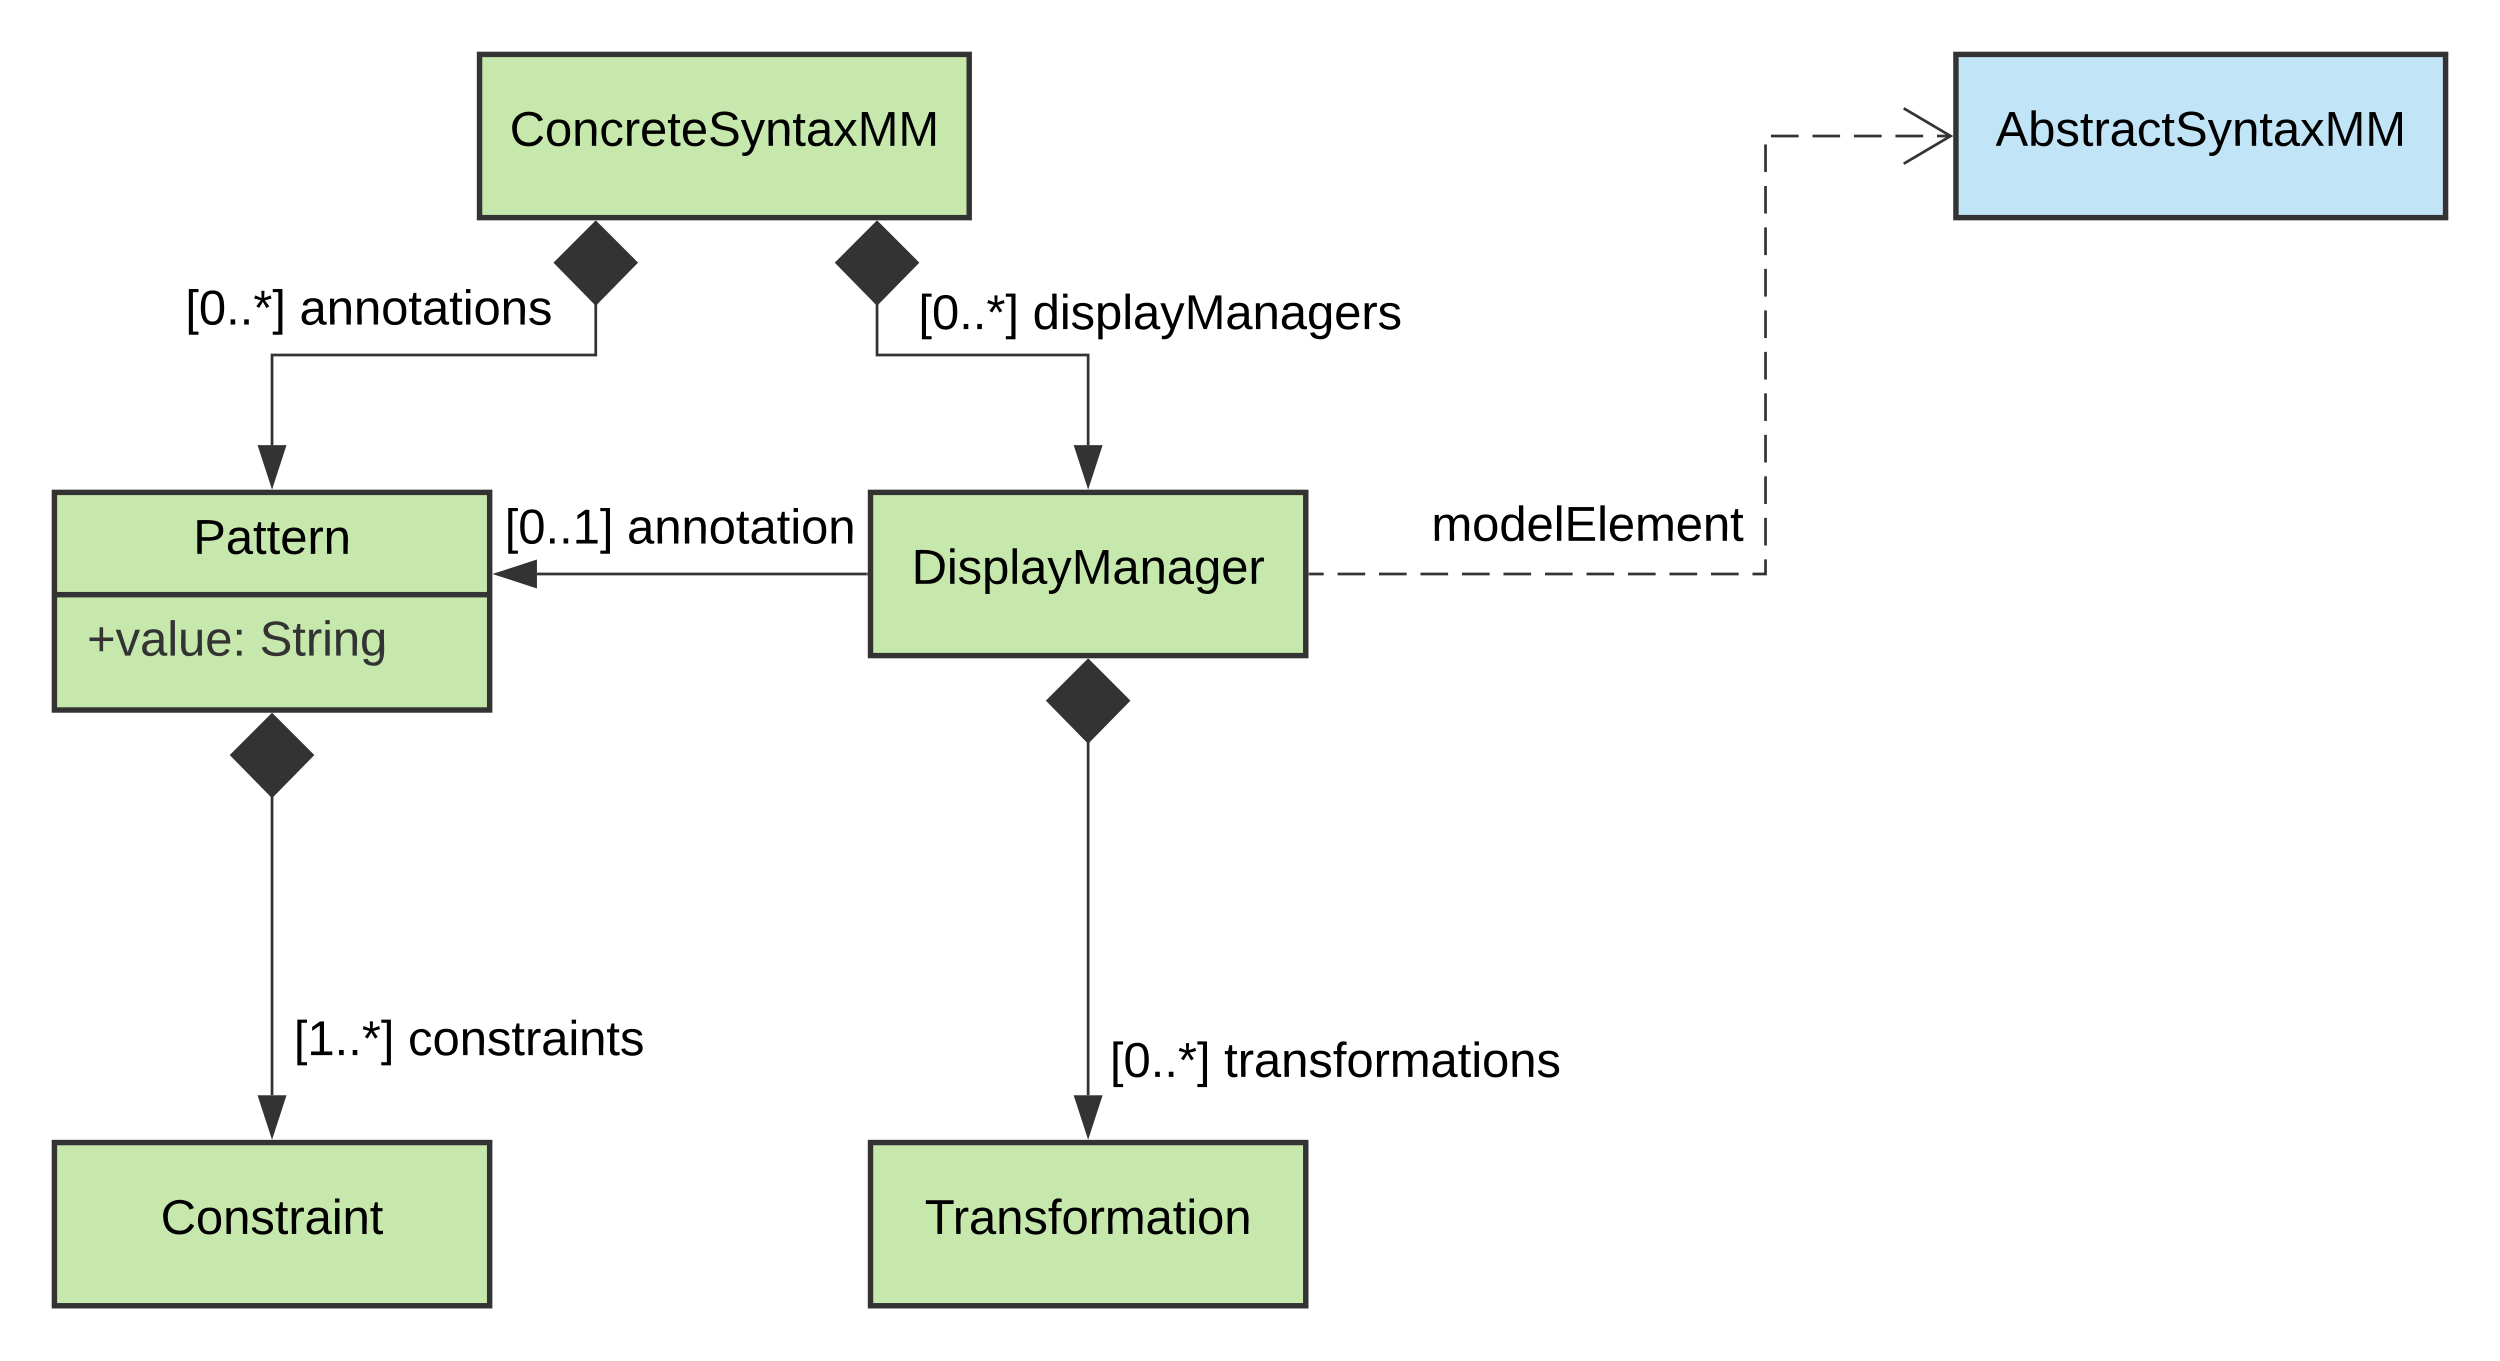
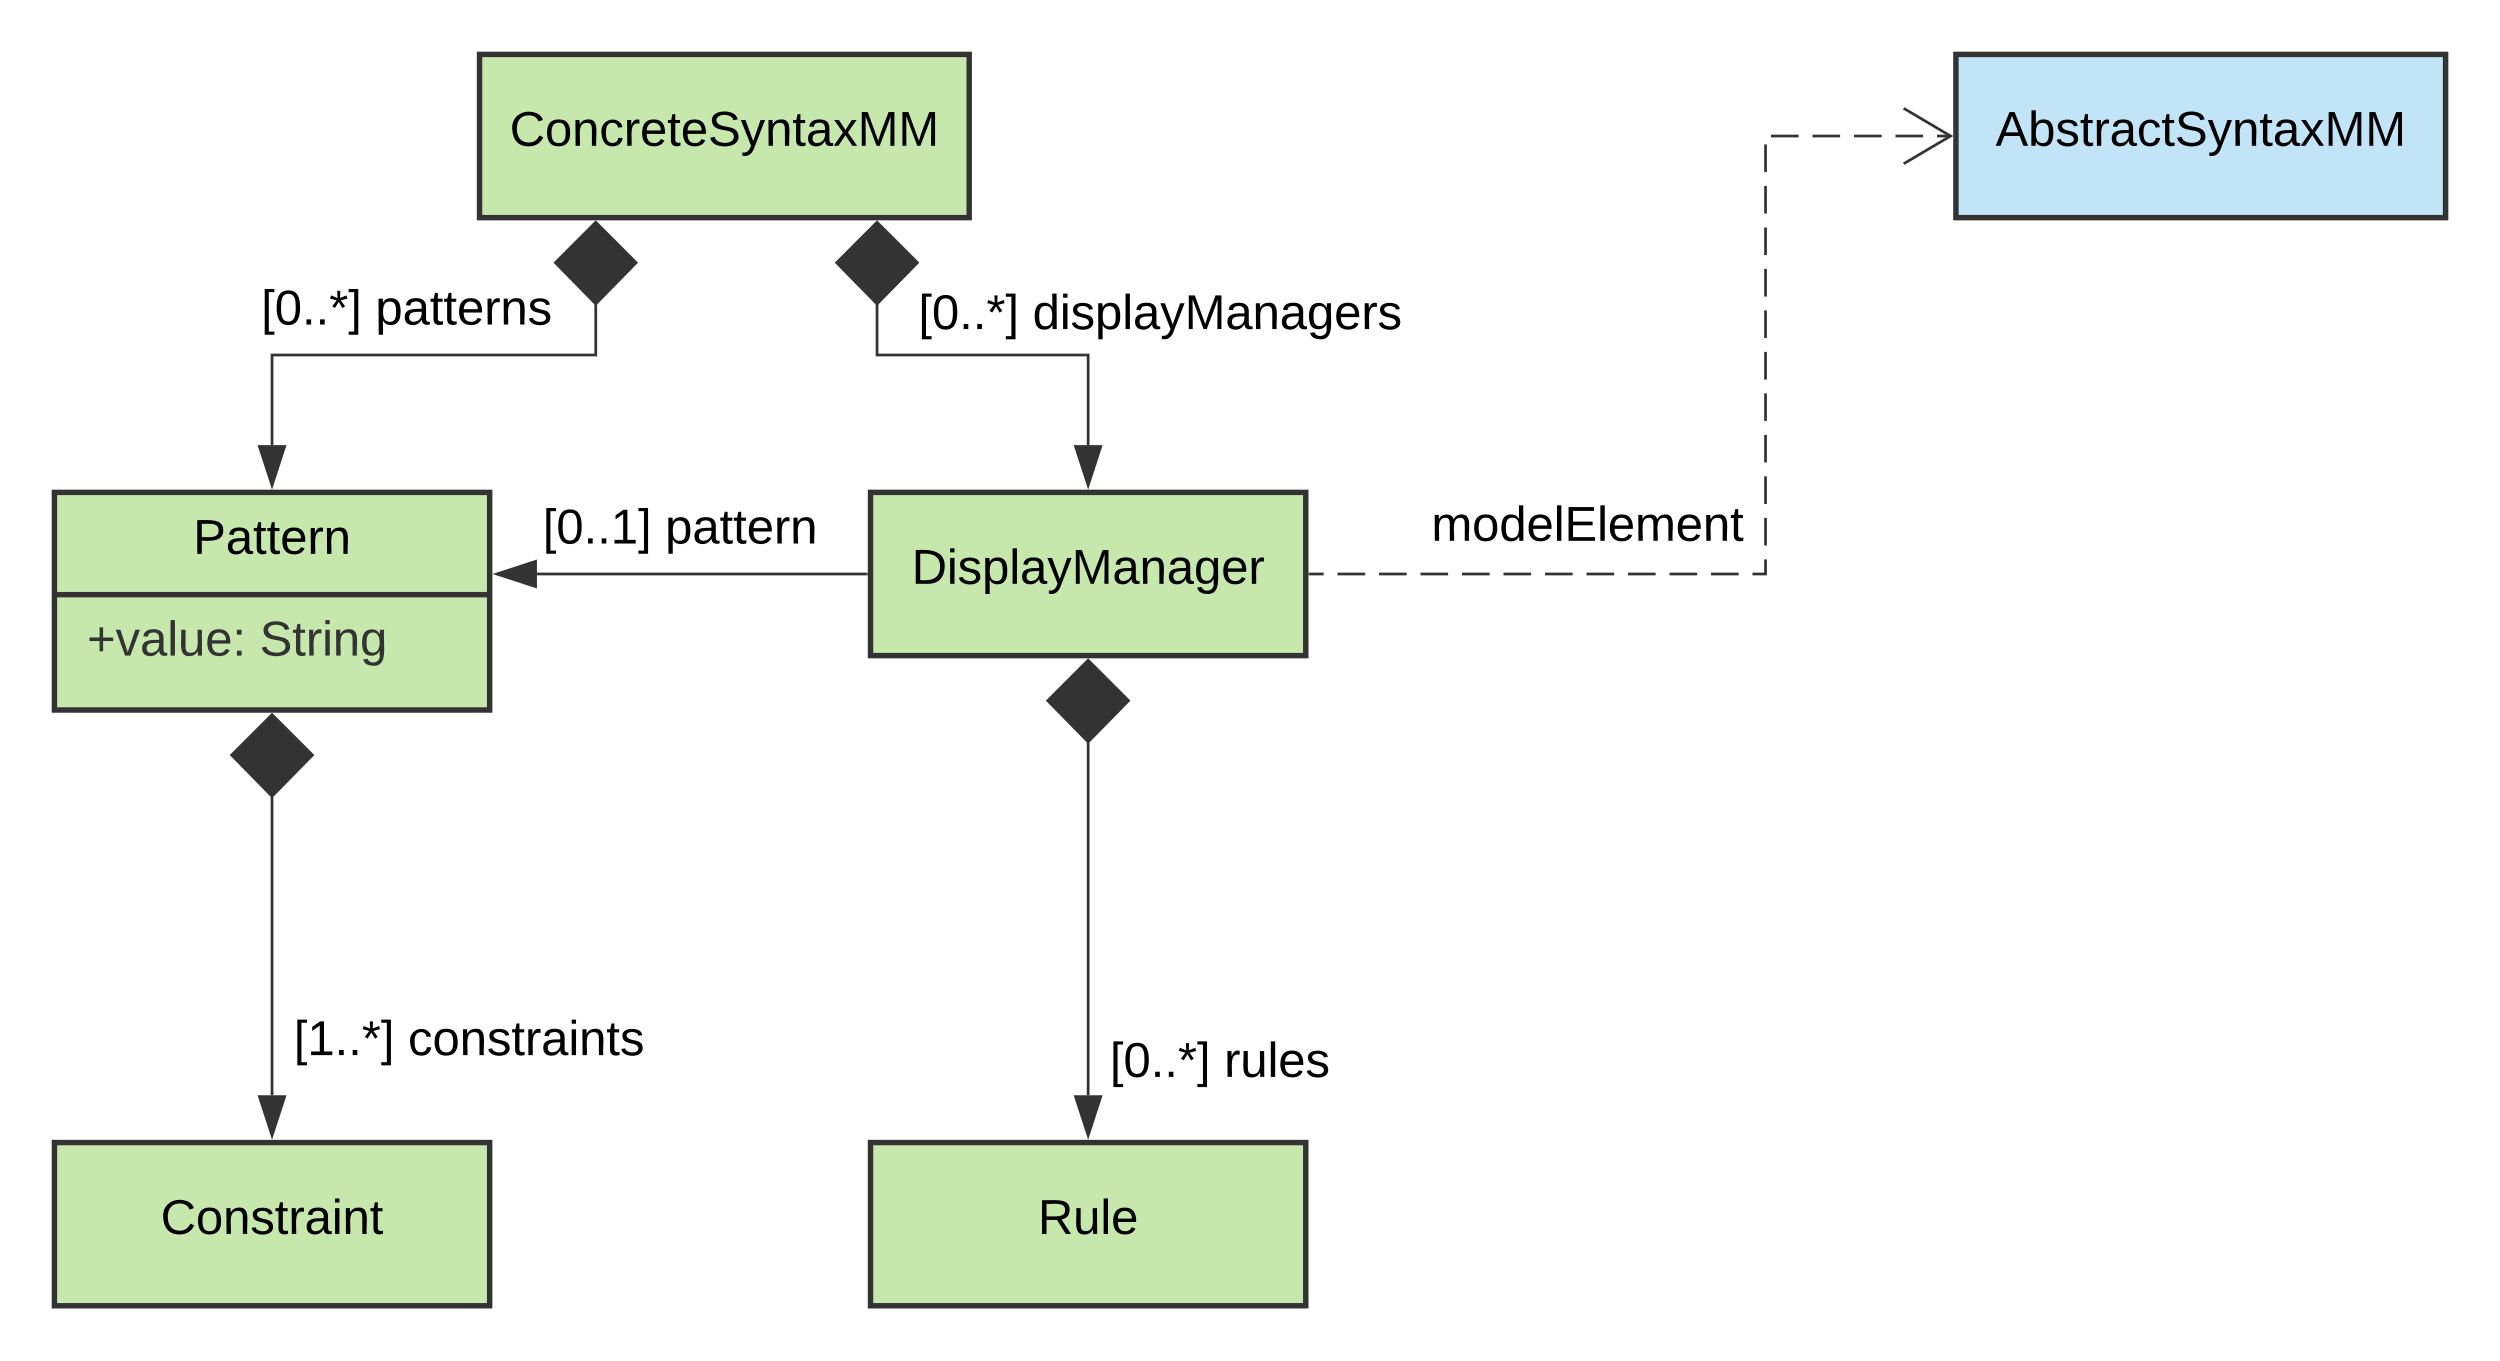
<svg xmlns="http://www.w3.org/2000/svg" xmlns:ns1="lucid" xmlns:xlink="http://www.w3.org/1999/xlink" width="919" height="500">
  <g transform="translate(-680 -140)" ns1:page-tab-id="gMkrUDQ_UJm1">
    <path d="M1000 560h160v60h-160z" stroke="#333" stroke-width="2" fill="#c7e8ac" />
-     <use xlink:href="#a" transform="matrix(1,0,0,1,1008,568) translate(11.95 25.6)" />
+     <use xlink:href="#a" transform="matrix(1,0,0,1,1008,568) translate(53.55 25.6)" />
    <path d="M700 560h160v60H700z" stroke="#333" stroke-width="2" fill="#c7e8ac" />
    <use xlink:href="#b" transform="matrix(1,0,0,1,708,568) translate(31.075 25.6)" />
    <path d="M780 432.38V542.6" stroke="#333" fill="none" />
    <path d="M780 402.7l14.85 14.86L780 432.7l-14.85-15.14zM780 557.38l-4.64-14.26h9.28z" stroke="#333" fill="#333" />
    <use xlink:href="#c" transform="matrix(1,0,0,1,788,513.4667) translate(0 14.4)" />
    <use xlink:href="#d" transform="matrix(1,0,0,1,788,513.4667) translate(42 14.4)" />
    <path d="M1080 412.38V542.6" stroke="#333" fill="none" />
    <path d="M1080 382.7l14.85 14.86L1080 412.7l-14.85-15.14zM1080 557.38l-4.64-14.26h9.28z" stroke="#333" fill="#333" />
    <use xlink:href="#e" transform="matrix(1,0,0,1,1088,521.4667) translate(0 14.4)" />
    <use xlink:href="#f" transform="matrix(1,0,0,1,1088,521.4667) translate(42 14.4)" />
    <path d="M1000 321h160v60h-160z" stroke="#333" stroke-width="2" fill="#c7e8ac" />
    <use xlink:href="#g" transform="matrix(1,0,0,1,1008,329) translate(7.125 25.6)" />
    <path d="M700 321h160v80H700z" stroke="#333" stroke-width="2" fill="#c7e8ac" />
    <path d="M700 358.6h160" stroke="#333" stroke-width="2" fill="none" />
    <use xlink:href="#h" transform="matrix(1,0,0,1,708,329) translate(43.025 14.6)" />
    <use xlink:href="#i" transform="matrix(1,0,0,1,712,366.6) translate(0 14.4)" />
    <use xlink:href="#j" transform="matrix(1,0,0,1,712,366.6) translate(63.45 14.4)" />
    <path d="M998.5 351H877.38" stroke="#333" fill="none" />
    <path d="M999 351.5h-.5v-1h.5z" fill="#333" />
    <path d="M862.62 351l14.26-4.64v9.28z" stroke="#333" fill="#333" />
-     <use xlink:href="#k" transform="matrix(1,0,0,1,865.525,325.4) translate(0 14.4)" />
-     <use xlink:href="#l" transform="matrix(1,0,0,1,865.525,325.4) translate(45 14.4)" />
+     <use xlink:href="#k" transform="matrix(1,0,0,1,879.525,325.4) translate(0 14.4)" />
+     <use xlink:href="#l" transform="matrix(1,0,0,1,879.525,325.4) translate(45 14.4)" />
    <path d="M1399 160h180v60h-180z" stroke="#333" stroke-width="2" fill="#c1e4f7" />
    <use xlink:href="#m" transform="matrix(1,0,0,1,1407,168) translate(6.575 25.6)" />
    <path d="M1161.5 351h5.08m5.1 0h10.16m5.08 0h10.17m5.08 0h10.16m5.1 0h10.16m5.08 0h10.17m5.1 0h10.16m5.1 0h10.16m5.08 0h10.17m5.1 0h10.17m5.08 0h10.17m5.08 0h4.8v-5.37m0-5.1v-10.16m0-5.08V315.1m0-5.08v-10.17m0-5.1v-10.16m0-5.07v-10.17m0-5.08V254.1m0-5.08v-10.17m0-5.08V223.6m0-5.1v-10.15m0-5.1V193.1m2-3.1h10.16m5.1 0h10.15m5.1 0h10.17m5.08 0h10.17m5.1 0h5.07" stroke="#333" fill="none" />
    <path d="M1161.5 351.5h-.5v-1h.5z" fill="#333" />
    <path d="M1379.8 200.18l17.22-10.18-17.22-10.18" stroke="#333" fill="none" />
    <use xlink:href="#n" transform="matrix(1,0,0,1,1206.2,324.4) translate(0 14.4)" />
    <path d="M856.28 160h180v60h-180z" stroke="#333" stroke-width="2" fill="#c7e8ac" />
    <use xlink:href="#o" transform="matrix(1,0,0,1,864.2845,168) translate(3.1 25.6)" />
    <path d="M1002.4 251.38v19.12h77.6v33.12" stroke="#333" fill="none" />
    <path d="M1002.4 221.7l14.85 14.86-14.85 15.15-14.85-15.14zM1080 318.38l-4.64-14.26h9.28z" stroke="#333" fill="#333" />
    <use xlink:href="#e" transform="matrix(1,0,0,1,1017.598,246.5764) translate(0 14.4)" />
    <use xlink:href="#p" transform="matrix(1,0,0,1,1017.598,246.5764) translate(42 14.4)" />
    <path d="M899 251.38v19.12H780v33.12" stroke="#333" fill="none" />
    <path d="M899 221.7l14.85 14.86L899 251.7l-14.85-15.14zM780 318.38l-4.64-14.26h9.28z" stroke="#333" fill="#333" />
    <g>
-       <use xlink:href="#e" transform="matrix(1,0,0,1,748.1134,244.9) translate(0 14.4)" />
-       <use xlink:href="#q" transform="matrix(1,0,0,1,748.1134,244.9) translate(42 14.4)" />
+       <use xlink:href="#e" transform="matrix(1,0,0,1,776.0081,244.9) translate(0 14.4)" />
+       <use xlink:href="#q" transform="matrix(1,0,0,1,776.0081,244.9) translate(42 14.4)" />
    </g>
    <defs>
-       <path d="M127-220V0H93v-220H8v-28h204v28h-85" id="r" />
-       <path d="M114-163C36-179 61-72 57 0H25l-1-190h30c1 12-1 29 2 39 6-27 23-49 58-41v29" id="s" />
-       <path d="M141-36C126-15 110 5 73 4 37 3 15-17 15-53c-1-64 63-63 125-63 3-35-9-54-41-54-24 1-41 7-42 31l-33-3c5-37 33-52 76-52 45 0 72 20 72 64v82c-1 20 7 32 28 27v20c-31 9-61-2-59-35zM48-53c0 20 12 33 32 33 41-3 63-29 60-74-43 2-92-5-92 41" id="t" />
-       <path d="M117-194c89-4 53 116 60 194h-32v-121c0-31-8-49-39-48C34-167 62-67 57 0H25l-1-190h30c1 10-1 24 2 32 11-22 29-35 61-36" id="u" />
-       <path d="M135-143c-3-34-86-38-87 0 15 53 115 12 119 90S17 21 10-45l28-5c4 36 97 45 98 0-10-56-113-15-118-90-4-57 82-63 122-42 12 7 21 19 24 35" id="v" />
-       <path d="M101-234c-31-9-42 10-38 44h38v23H63V0H32v-167H5v-23h27c-7-52 17-82 69-68v24" id="w" />
-       <path d="M100-194c62-1 85 37 85 99 1 63-27 99-86 99S16-35 15-95c0-66 28-99 85-99zM99-20c44 1 53-31 53-75 0-43-8-75-51-75s-53 32-53 75 10 74 51 75" id="x" />
-       <path d="M210-169c-67 3-38 105-44 169h-31v-121c0-29-5-50-35-48C34-165 62-65 56 0H25l-1-190h30c1 10-1 24 2 32 10-44 99-50 107 0 11-21 27-35 58-36 85-2 47 119 55 194h-31v-121c0-29-5-49-35-48" id="y" />
-       <path d="M59-47c-2 24 18 29 38 22v24C64 9 27 4 27-40v-127H5v-23h24l9-43h21v43h35v23H59v120" id="z" />
-       <path d="M24-231v-30h32v30H24zM24 0v-190h32V0H24" id="A" />
+       <path d="M233-177c-1 41-23 64-60 70L243 0h-38l-65-103H63V0H30v-248c88 3 205-21 203 71zM63-129c60-2 137 13 137-47 0-61-80-42-137-45v92" id="r" />
+       <path d="M84 4C-5 8 30-112 23-190h32v120c0 31 7 50 39 49 72-2 45-101 50-169h31l1 190h-30c-1-10 1-25-2-33-11 22-28 36-60 37" id="s" />
+       <path d="M24 0v-261h32V0H24" id="t" />
+       <path d="M100-194c63 0 86 42 84 106H49c0 40 14 67 53 68 26 1 43-12 49-29l28 8c-11 28-37 45-77 45C44 4 14-33 15-96c1-61 26-98 85-98zm52 81c6-60-76-77-97-28-3 7-6 17-6 28h103" id="u" />
      <g id="a">
        <use transform="matrix(0.05,0,0,0.05,0,0)" xlink:href="#r" />
-         <use transform="matrix(0.05,0,0,0.05,10.3,0)" xlink:href="#s" />
-         <use transform="matrix(0.05,0,0,0.05,16.25,0)" xlink:href="#t" />
-         <use transform="matrix(0.05,0,0,0.05,26.25,0)" xlink:href="#u" />
-         <use transform="matrix(0.05,0,0,0.05,36.25,0)" xlink:href="#v" />
-         <use transform="matrix(0.05,0,0,0.05,45.25,0)" xlink:href="#w" />
-         <use transform="matrix(0.05,0,0,0.05,50.25,0)" xlink:href="#x" />
-         <use transform="matrix(0.05,0,0,0.05,60.25,0)" xlink:href="#s" />
-         <use transform="matrix(0.05,0,0,0.05,66.2,0)" xlink:href="#y" />
-         <use transform="matrix(0.05,0,0,0.05,81.15,0)" xlink:href="#t" />
-         <use transform="matrix(0.05,0,0,0.05,91.15,0)" xlink:href="#z" />
-         <use transform="matrix(0.05,0,0,0.05,96.15,0)" xlink:href="#A" />
-         <use transform="matrix(0.05,0,0,0.05,100.1,0)" xlink:href="#x" />
-         <use transform="matrix(0.05,0,0,0.05,110.1,0)" xlink:href="#u" />
-       </g>
-       <path d="M212-179c-10-28-35-45-73-45-59 0-87 40-87 99 0 60 29 101 89 101 43 0 62-24 78-52l27 14C228-24 195 4 139 4 59 4 22-46 18-125c-6-104 99-153 187-111 19 9 31 26 39 46" id="B" />
+         <use transform="matrix(0.05,0,0,0.05,12.95,0)" xlink:href="#s" />
+         <use transform="matrix(0.05,0,0,0.05,22.95,0)" xlink:href="#t" />
+         <use transform="matrix(0.05,0,0,0.05,26.9,0)" xlink:href="#u" />
+       </g>
+       <path d="M212-179c-10-28-35-45-73-45-59 0-87 40-87 99 0 60 29 101 89 101 43 0 62-24 78-52l27 14C228-24 195 4 139 4 59 4 22-46 18-125c-6-104 99-153 187-111 19 9 31 26 39 46" id="v" />
+       <path d="M100-194c62-1 85 37 85 99 1 63-27 99-86 99S16-35 15-95c0-66 28-99 85-99zM99-20c44 1 53-31 53-75 0-43-8-75-51-75s-53 32-53 75 10 74 51 75" id="w" />
+       <path d="M117-194c89-4 53 116 60 194h-32v-121c0-31-8-49-39-48C34-167 62-67 57 0H25l-1-190h30c1 10-1 24 2 32 11-22 29-35 61-36" id="x" />
+       <path d="M135-143c-3-34-86-38-87 0 15 53 115 12 119 90S17 21 10-45l28-5c4 36 97 45 98 0-10-56-113-15-118-90-4-57 82-63 122-42 12 7 21 19 24 35" id="y" />
+       <path d="M59-47c-2 24 18 29 38 22v24C64 9 27 4 27-40v-127H5v-23h24l9-43h21v43h35v23H59v120" id="z" />
+       <path d="M114-163C36-179 61-72 57 0H25l-1-190h30c1 12-1 29 2 39 6-27 23-49 58-41v29" id="A" />
+       <path d="M141-36C126-15 110 5 73 4 37 3 15-17 15-53c-1-64 63-63 125-63 3-35-9-54-41-54-24 1-41 7-42 31l-33-3c5-37 33-52 76-52 45 0 72 20 72 64v82c-1 20 7 32 28 27v20c-31 9-61-2-59-35zM48-53c0 20 12 33 32 33 41-3 63-29 60-74-43 2-92-5-92 41" id="B" />
+       <path d="M24-231v-30h32v30H24zM24 0v-190h32V0H24" id="C" />
      <g id="b">
-         <use transform="matrix(0.05,0,0,0.05,0,0)" xlink:href="#B" />
-         <use transform="matrix(0.05,0,0,0.05,12.95,0)" xlink:href="#x" />
-         <use transform="matrix(0.05,0,0,0.05,22.95,0)" xlink:href="#u" />
-         <use transform="matrix(0.05,0,0,0.05,32.95,0)" xlink:href="#v" />
+         <use transform="matrix(0.05,0,0,0.05,0,0)" xlink:href="#v" />
+         <use transform="matrix(0.05,0,0,0.05,12.95,0)" xlink:href="#w" />
+         <use transform="matrix(0.05,0,0,0.05,22.95,0)" xlink:href="#x" />
+         <use transform="matrix(0.05,0,0,0.05,32.95,0)" xlink:href="#y" />
        <use transform="matrix(0.05,0,0,0.05,41.95,0)" xlink:href="#z" />
-         <use transform="matrix(0.05,0,0,0.05,46.95,0)" xlink:href="#s" />
-         <use transform="matrix(0.05,0,0,0.05,52.9,0)" xlink:href="#t" />
-         <use transform="matrix(0.05,0,0,0.05,62.9,0)" xlink:href="#A" />
-         <use transform="matrix(0.05,0,0,0.05,66.85,0)" xlink:href="#u" />
+         <use transform="matrix(0.05,0,0,0.05,46.95,0)" xlink:href="#A" />
+         <use transform="matrix(0.05,0,0,0.05,52.9,0)" xlink:href="#B" />
+         <use transform="matrix(0.05,0,0,0.05,62.9,0)" xlink:href="#C" />
+         <use transform="matrix(0.05,0,0,0.05,66.85,0)" xlink:href="#x" />
        <use transform="matrix(0.05,0,0,0.05,76.85,0)" xlink:href="#z" />
      </g>
-       <path d="M26 75v-336h71v23H56V52h41v23H26" id="C" />
-       <path d="M27 0v-27h64v-190l-56 39v-29l58-41h29v221h61V0H27" id="D" />
-       <path d="M33 0v-38h34V0H33" id="E" />
-       <path d="M80-196l47-18 7 23-49 13 32 44-20 13-27-46-27 45-21-12 33-44-49-13 8-23 47 19-2-53h23" id="F" />
-       <path d="M3 75V52h41v-290H3v-23h71V75H3" id="G" />
+       <path d="M26 75v-336h71v23H56V52h41v23H26" id="D" />
+       <path d="M27 0v-27h64v-190l-56 39v-29l58-41h29v221h61V0H27" id="E" />
+       <path d="M33 0v-38h34V0H33" id="F" />
+       <path d="M80-196l47-18 7 23-49 13 32 44-20 13-27-46-27 45-21-12 33-44-49-13 8-23 47 19-2-53h23" id="G" />
+       <path d="M3 75V52h41v-290H3v-23h71V75H3" id="H" />
      <g id="c">
-         <use transform="matrix(0.05,0,0,0.05,0,0)" xlink:href="#C" />
-         <use transform="matrix(0.05,0,0,0.05,5,0)" xlink:href="#D" />
-         <use transform="matrix(0.05,0,0,0.05,15,0)" xlink:href="#E" />
-         <use transform="matrix(0.05,0,0,0.05,20,0)" xlink:href="#E" />
-         <use transform="matrix(0.05,0,0,0.05,25,0)" xlink:href="#F" />
-         <use transform="matrix(0.05,0,0,0.05,32,0)" xlink:href="#G" />
-       </g>
-       <path d="M96-169c-40 0-48 33-48 73s9 75 48 75c24 0 41-14 43-38l32 2c-6 37-31 61-74 61-59 0-76-41-82-99-10-93 101-131 147-64 4 7 5 14 7 22l-32 3c-4-21-16-35-41-35" id="H" />
+         <use transform="matrix(0.05,0,0,0.05,0,0)" xlink:href="#D" />
+         <use transform="matrix(0.05,0,0,0.05,5,0)" xlink:href="#E" />
+         <use transform="matrix(0.05,0,0,0.05,15,0)" xlink:href="#F" />
+         <use transform="matrix(0.05,0,0,0.05,20,0)" xlink:href="#F" />
+         <use transform="matrix(0.05,0,0,0.05,25,0)" xlink:href="#G" />
+         <use transform="matrix(0.05,0,0,0.05,32,0)" xlink:href="#H" />
+       </g>
+       <path d="M96-169c-40 0-48 33-48 73s9 75 48 75c24 0 41-14 43-38l32 2c-6 37-31 61-74 61-59 0-76-41-82-99-10-93 101-131 147-64 4 7 5 14 7 22l-32 3c-4-21-16-35-41-35" id="I" />
      <g id="d">
-         <use transform="matrix(0.05,0,0,0.05,0,0)" xlink:href="#H" />
-         <use transform="matrix(0.05,0,0,0.05,9,0)" xlink:href="#x" />
-         <use transform="matrix(0.05,0,0,0.05,19,0)" xlink:href="#u" />
-         <use transform="matrix(0.05,0,0,0.05,29,0)" xlink:href="#v" />
+         <use transform="matrix(0.05,0,0,0.05,0,0)" xlink:href="#I" />
+         <use transform="matrix(0.05,0,0,0.05,9,0)" xlink:href="#w" />
+         <use transform="matrix(0.05,0,0,0.05,19,0)" xlink:href="#x" />
+         <use transform="matrix(0.05,0,0,0.05,29,0)" xlink:href="#y" />
        <use transform="matrix(0.05,0,0,0.05,38,0)" xlink:href="#z" />
-         <use transform="matrix(0.05,0,0,0.05,43,0)" xlink:href="#s" />
-         <use transform="matrix(0.05,0,0,0.05,48.95,0)" xlink:href="#t" />
-         <use transform="matrix(0.05,0,0,0.05,58.95,0)" xlink:href="#A" />
-         <use transform="matrix(0.05,0,0,0.05,62.9,0)" xlink:href="#u" />
+         <use transform="matrix(0.05,0,0,0.05,43,0)" xlink:href="#A" />
+         <use transform="matrix(0.05,0,0,0.05,48.95,0)" xlink:href="#B" />
+         <use transform="matrix(0.05,0,0,0.05,58.95,0)" xlink:href="#C" />
+         <use transform="matrix(0.05,0,0,0.05,62.9,0)" xlink:href="#x" />
        <use transform="matrix(0.05,0,0,0.05,72.9,0)" xlink:href="#z" />
-         <use transform="matrix(0.05,0,0,0.05,77.9,0)" xlink:href="#v" />
-       </g>
-       <path d="M101-251c68 0 85 55 85 127S166 4 100 4C33 4 14-52 14-124c0-73 17-127 87-127zm-1 229c47 0 54-49 54-102s-4-102-53-102c-51 0-55 48-55 102 0 53 5 102 54 102" id="I" />
+         <use transform="matrix(0.05,0,0,0.05,77.9,0)" xlink:href="#y" />
+       </g>
+       <path d="M101-251c68 0 85 55 85 127S166 4 100 4C33 4 14-52 14-124c0-73 17-127 87-127zm-1 229c47 0 54-49 54-102s-4-102-53-102c-51 0-55 48-55 102 0 53 5 102 54 102" id="J" />
      <g id="e">
-         <use transform="matrix(0.05,0,0,0.05,0,0)" xlink:href="#C" />
-         <use transform="matrix(0.05,0,0,0.05,5,0)" xlink:href="#I" />
-         <use transform="matrix(0.05,0,0,0.05,15,0)" xlink:href="#E" />
-         <use transform="matrix(0.05,0,0,0.05,20,0)" xlink:href="#E" />
-         <use transform="matrix(0.05,0,0,0.05,25,0)" xlink:href="#F" />
-         <use transform="matrix(0.05,0,0,0.05,32,0)" xlink:href="#G" />
+         <use transform="matrix(0.05,0,0,0.05,0,0)" xlink:href="#D" />
+         <use transform="matrix(0.05,0,0,0.05,5,0)" xlink:href="#J" />
+         <use transform="matrix(0.05,0,0,0.05,15,0)" xlink:href="#F" />
+         <use transform="matrix(0.05,0,0,0.05,20,0)" xlink:href="#F" />
+         <use transform="matrix(0.05,0,0,0.05,25,0)" xlink:href="#G" />
+         <use transform="matrix(0.05,0,0,0.05,32,0)" xlink:href="#H" />
      </g>
      <g id="f">
-         <use transform="matrix(0.05,0,0,0.05,0,0)" xlink:href="#z" />
-         <use transform="matrix(0.05,0,0,0.05,5,0)" xlink:href="#s" />
-         <use transform="matrix(0.05,0,0,0.05,10.95,0)" xlink:href="#t" />
-         <use transform="matrix(0.05,0,0,0.05,20.95,0)" xlink:href="#u" />
-         <use transform="matrix(0.05,0,0,0.05,30.95,0)" xlink:href="#v" />
-         <use transform="matrix(0.05,0,0,0.05,39.95,0)" xlink:href="#w" />
-         <use transform="matrix(0.05,0,0,0.05,44.95,0)" xlink:href="#x" />
-         <use transform="matrix(0.05,0,0,0.05,54.95,0)" xlink:href="#s" />
-         <use transform="matrix(0.05,0,0,0.05,60.9,0)" xlink:href="#y" />
-         <use transform="matrix(0.05,0,0,0.05,75.85,0)" xlink:href="#t" />
-         <use transform="matrix(0.05,0,0,0.05,85.85,0)" xlink:href="#z" />
-         <use transform="matrix(0.05,0,0,0.05,90.85,0)" xlink:href="#A" />
-         <use transform="matrix(0.05,0,0,0.05,94.8,0)" xlink:href="#x" />
-         <use transform="matrix(0.05,0,0,0.05,104.8,0)" xlink:href="#u" />
-         <use transform="matrix(0.05,0,0,0.05,114.8,0)" xlink:href="#v" />
-       </g>
-       <path d="M30-248c118-7 216 8 213 122C240-48 200 0 122 0H30v-248zM63-27c89 8 146-16 146-99s-60-101-146-95v194" id="J" />
-       <path d="M115-194c55 1 70 41 70 98S169 2 115 4C84 4 66-9 55-30l1 105H24l-1-265h31l2 30c10-21 28-34 59-34zm-8 174c40 0 45-34 45-75s-6-73-45-74c-42 0-51 32-51 76 0 43 10 73 51 73" id="K" />
-       <path d="M24 0v-261h32V0H24" id="L" />
+         <use transform="matrix(0.05,0,0,0.05,0,0)" xlink:href="#A" />
+         <use transform="matrix(0.05,0,0,0.05,5.95,0)" xlink:href="#s" />
+         <use transform="matrix(0.05,0,0,0.05,15.95,0)" xlink:href="#t" />
+         <use transform="matrix(0.05,0,0,0.05,19.9,0)" xlink:href="#u" />
+         <use transform="matrix(0.05,0,0,0.05,29.9,0)" xlink:href="#y" />
+       </g>
+       <path d="M30-248c118-7 216 8 213 122C240-48 200 0 122 0H30v-248zM63-27c89 8 146-16 146-99s-60-101-146-95v194" id="K" />
+       <path d="M115-194c55 1 70 41 70 98S169 2 115 4C84 4 66-9 55-30l1 105H24l-1-265h31l2 30c10-21 28-34 59-34zm-8 174c40 0 45-34 45-75s-6-73-45-74c-42 0-51 32-51 76 0 43 10 73 51 73" id="L" />
      <path d="M179-190L93 31C79 59 56 82 12 73V49c39 6 53-20 64-50L1-190h34L92-34l54-156h33" id="M" />
      <path d="M240 0l2-218c-23 76-54 145-80 218h-23L58-218 59 0H30v-248h44l77 211c21-75 51-140 76-211h43V0h-30" id="N" />
      <path d="M177-190C167-65 218 103 67 71c-23-6-38-20-44-43l32-5c15 47 100 32 89-28v-30C133-14 115 1 83 1 29 1 15-40 15-95c0-56 16-97 71-98 29-1 48 16 59 35 1-10 0-23 2-32h30zM94-22c36 0 50-32 50-73 0-42-14-75-50-75-39 0-46 34-46 75s6 73 46 73" id="O" />
-       <path d="M100-194c63 0 86 42 84 106H49c0 40 14 67 53 68 26 1 43-12 49-29l28 8c-11 28-37 45-77 45C44 4 14-33 15-96c1-61 26-98 85-98zm52 81c6-60-76-77-97-28-3 7-6 17-6 28h103" id="P" />
      <g id="g">
-         <use transform="matrix(0.05,0,0,0.05,0,0)" xlink:href="#J" />
-         <use transform="matrix(0.05,0,0,0.05,12.95,0)" xlink:href="#A" />
-         <use transform="matrix(0.05,0,0,0.05,16.9,0)" xlink:href="#v" />
-         <use transform="matrix(0.05,0,0,0.05,25.9,0)" xlink:href="#K" />
-         <use transform="matrix(0.05,0,0,0.05,35.9,0)" xlink:href="#L" />
-         <use transform="matrix(0.05,0,0,0.05,39.85,0)" xlink:href="#t" />
+         <use transform="matrix(0.05,0,0,0.05,0,0)" xlink:href="#K" />
+         <use transform="matrix(0.05,0,0,0.05,12.95,0)" xlink:href="#C" />
+         <use transform="matrix(0.05,0,0,0.05,16.9,0)" xlink:href="#y" />
+         <use transform="matrix(0.05,0,0,0.05,25.9,0)" xlink:href="#L" />
+         <use transform="matrix(0.05,0,0,0.05,35.9,0)" xlink:href="#t" />
+         <use transform="matrix(0.05,0,0,0.05,39.85,0)" xlink:href="#B" />
        <use transform="matrix(0.05,0,0,0.05,49.85,0)" xlink:href="#M" />
        <use transform="matrix(0.05,0,0,0.05,58.85,0)" xlink:href="#N" />
-         <use transform="matrix(0.05,0,0,0.05,73.8,0)" xlink:href="#t" />
-         <use transform="matrix(0.05,0,0,0.05,83.8,0)" xlink:href="#u" />
-         <use transform="matrix(0.05,0,0,0.05,93.8,0)" xlink:href="#t" />
+         <use transform="matrix(0.05,0,0,0.05,73.8,0)" xlink:href="#B" />
+         <use transform="matrix(0.05,0,0,0.05,83.8,0)" xlink:href="#x" />
+         <use transform="matrix(0.05,0,0,0.05,93.8,0)" xlink:href="#B" />
        <use transform="matrix(0.05,0,0,0.05,103.8,0)" xlink:href="#O" />
-         <use transform="matrix(0.05,0,0,0.05,113.8,0)" xlink:href="#P" />
-         <use transform="matrix(0.05,0,0,0.05,123.8,0)" xlink:href="#s" />
-       </g>
-       <path d="M30-248c87 1 191-15 191 75 0 78-77 80-158 76V0H30v-248zm33 125c57 0 124 11 124-50 0-59-68-47-124-48v98" id="Q" />
+         <use transform="matrix(0.05,0,0,0.05,113.8,0)" xlink:href="#u" />
+         <use transform="matrix(0.05,0,0,0.05,123.8,0)" xlink:href="#A" />
+       </g>
+       <path d="M30-248c87 1 191-15 191 75 0 78-77 80-158 76V0H30v-248zm33 125c57 0 124 11 124-50 0-59-68-47-124-48v98" id="P" />
      <g id="h">
-         <use transform="matrix(0.05,0,0,0.05,0,0)" xlink:href="#Q" />
-         <use transform="matrix(0.05,0,0,0.05,12,0)" xlink:href="#t" />
+         <use transform="matrix(0.05,0,0,0.05,0,0)" xlink:href="#P" />
+         <use transform="matrix(0.05,0,0,0.05,12,0)" xlink:href="#B" />
        <use transform="matrix(0.05,0,0,0.05,22,0)" xlink:href="#z" />
        <use transform="matrix(0.05,0,0,0.05,27,0)" xlink:href="#z" />
-         <use transform="matrix(0.05,0,0,0.05,32,0)" xlink:href="#P" />
-         <use transform="matrix(0.05,0,0,0.05,42,0)" xlink:href="#s" />
-         <use transform="matrix(0.05,0,0,0.05,47.95,0)" xlink:href="#u" />
-       </g>
-       <path fill="#333" d="M118-107v75H92v-75H18v-26h74v-75h26v75h74v26h-74" id="R" />
-       <path fill="#333" d="M108 0H70L1-190h34L89-25l56-165h34" id="S" />
-       <path fill="#333" d="M141-36C126-15 110 5 73 4 37 3 15-17 15-53c-1-64 63-63 125-63 3-35-9-54-41-54-24 1-41 7-42 31l-33-3c5-37 33-52 76-52 45 0 72 20 72 64v82c-1 20 7 32 28 27v20c-31 9-61-2-59-35zM48-53c0 20 12 33 32 33 41-3 63-29 60-74-43 2-92-5-92 41" id="T" />
-       <path fill="#333" d="M24 0v-261h32V0H24" id="U" />
-       <path fill="#333" d="M84 4C-5 8 30-112 23-190h32v120c0 31 7 50 39 49 72-2 45-101 50-169h31l1 190h-30c-1-10 1-25-2-33-11 22-28 36-60 37" id="V" />
-       <path fill="#333" d="M100-194c63 0 86 42 84 106H49c0 40 14 67 53 68 26 1 43-12 49-29l28 8c-11 28-37 45-77 45C44 4 14-33 15-96c1-61 26-98 85-98zm52 81c6-60-76-77-97-28-3 7-6 17-6 28h103" id="W" />
-       <path fill="#333" d="M33-154v-36h34v36H33zM33 0v-36h34V0H33" id="X" />
+         <use transform="matrix(0.05,0,0,0.05,32,0)" xlink:href="#u" />
+         <use transform="matrix(0.05,0,0,0.05,42,0)" xlink:href="#A" />
+         <use transform="matrix(0.05,0,0,0.05,47.95,0)" xlink:href="#x" />
+       </g>
+       <path fill="#333" d="M118-107v75H92v-75H18v-26h74v-75h26v75h74v26h-74" id="Q" />
+       <path fill="#333" d="M108 0H70L1-190h34L89-25l56-165h34" id="R" />
+       <path fill="#333" d="M141-36C126-15 110 5 73 4 37 3 15-17 15-53c-1-64 63-63 125-63 3-35-9-54-41-54-24 1-41 7-42 31l-33-3c5-37 33-52 76-52 45 0 72 20 72 64v82c-1 20 7 32 28 27v20c-31 9-61-2-59-35zM48-53c0 20 12 33 32 33 41-3 63-29 60-74-43 2-92-5-92 41" id="S" />
+       <path fill="#333" d="M24 0v-261h32V0H24" id="T" />
+       <path fill="#333" d="M84 4C-5 8 30-112 23-190h32v120c0 31 7 50 39 49 72-2 45-101 50-169h31l1 190h-30c-1-10 1-25-2-33-11 22-28 36-60 37" id="U" />
+       <path fill="#333" d="M100-194c63 0 86 42 84 106H49c0 40 14 67 53 68 26 1 43-12 49-29l28 8c-11 28-37 45-77 45C44 4 14-33 15-96c1-61 26-98 85-98zm52 81c6-60-76-77-97-28-3 7-6 17-6 28h103" id="V" />
+       <path fill="#333" d="M33-154v-36h34v36H33zM33 0v-36h34V0H33" id="W" />
      <g id="i">
-         <use transform="matrix(0.05,0,0,0.05,0,0)" xlink:href="#R" />
-         <use transform="matrix(0.05,0,0,0.05,10.5,0)" xlink:href="#S" />
-         <use transform="matrix(0.05,0,0,0.05,19.5,0)" xlink:href="#T" />
-         <use transform="matrix(0.05,0,0,0.05,29.5,0)" xlink:href="#U" />
-         <use transform="matrix(0.05,0,0,0.05,33.45,0)" xlink:href="#V" />
-         <use transform="matrix(0.05,0,0,0.05,43.45,0)" xlink:href="#W" />
-         <use transform="matrix(0.05,0,0,0.05,53.45,0)" xlink:href="#X" />
-       </g>
-       <path fill="#333" d="M185-189c-5-48-123-54-124 2 14 75 158 14 163 119 3 78-121 87-175 55-17-10-28-26-33-46l33-7c5 56 141 63 141-1 0-78-155-14-162-118-5-82 145-84 179-34 5 7 8 16 11 25" id="Y" />
-       <path fill="#333" d="M59-47c-2 24 18 29 38 22v24C64 9 27 4 27-40v-127H5v-23h24l9-43h21v43h35v23H59v120" id="Z" />
-       <path fill="#333" d="M114-163C36-179 61-72 57 0H25l-1-190h30c1 12-1 29 2 39 6-27 23-49 58-41v29" id="aa" />
-       <path fill="#333" d="M24-231v-30h32v30H24zM24 0v-190h32V0H24" id="ab" />
-       <path fill="#333" d="M117-194c89-4 53 116 60 194h-32v-121c0-31-8-49-39-48C34-167 62-67 57 0H25l-1-190h30c1 10-1 24 2 32 11-22 29-35 61-36" id="ac" />
-       <path fill="#333" d="M177-190C167-65 218 103 67 71c-23-6-38-20-44-43l32-5c15 47 100 32 89-28v-30C133-14 115 1 83 1 29 1 15-40 15-95c0-56 16-97 71-98 29-1 48 16 59 35 1-10 0-23 2-32h30zM94-22c36 0 50-32 50-73 0-42-14-75-50-75-39 0-46 34-46 75s6 73 46 73" id="ad" />
+         <use transform="matrix(0.05,0,0,0.05,0,0)" xlink:href="#Q" />
+         <use transform="matrix(0.05,0,0,0.05,10.5,0)" xlink:href="#R" />
+         <use transform="matrix(0.05,0,0,0.05,19.5,0)" xlink:href="#S" />
+         <use transform="matrix(0.05,0,0,0.05,29.5,0)" xlink:href="#T" />
+         <use transform="matrix(0.05,0,0,0.05,33.45,0)" xlink:href="#U" />
+         <use transform="matrix(0.05,0,0,0.05,43.45,0)" xlink:href="#V" />
+         <use transform="matrix(0.05,0,0,0.05,53.45,0)" xlink:href="#W" />
+       </g>
+       <path fill="#333" d="M185-189c-5-48-123-54-124 2 14 75 158 14 163 119 3 78-121 87-175 55-17-10-28-26-33-46l33-7c5 56 141 63 141-1 0-78-155-14-162-118-5-82 145-84 179-34 5 7 8 16 11 25" id="X" />
+       <path fill="#333" d="M59-47c-2 24 18 29 38 22v24C64 9 27 4 27-40v-127H5v-23h24l9-43h21v43h35v23H59v120" id="Y" />
+       <path fill="#333" d="M114-163C36-179 61-72 57 0H25l-1-190h30c1 12-1 29 2 39 6-27 23-49 58-41v29" id="Z" />
+       <path fill="#333" d="M24-231v-30h32v30H24zM24 0v-190h32V0H24" id="aa" />
+       <path fill="#333" d="M117-194c89-4 53 116 60 194h-32v-121c0-31-8-49-39-48C34-167 62-67 57 0H25l-1-190h30c1 10-1 24 2 32 11-22 29-35 61-36" id="ab" />
+       <path fill="#333" d="M177-190C167-65 218 103 67 71c-23-6-38-20-44-43l32-5c15 47 100 32 89-28v-30C133-14 115 1 83 1 29 1 15-40 15-95c0-56 16-97 71-98 29-1 48 16 59 35 1-10 0-23 2-32h30zM94-22c36 0 50-32 50-73 0-42-14-75-50-75-39 0-46 34-46 75s6 73 46 73" id="ac" />
      <g id="j">
-         <use transform="matrix(0.05,0,0,0.05,0,0)" xlink:href="#Y" />
-         <use transform="matrix(0.05,0,0,0.05,12,0)" xlink:href="#Z" />
-         <use transform="matrix(0.05,0,0,0.05,17,0)" xlink:href="#aa" />
-         <use transform="matrix(0.05,0,0,0.05,22.95,0)" xlink:href="#ab" />
-         <use transform="matrix(0.05,0,0,0.05,26.9,0)" xlink:href="#ac" />
-         <use transform="matrix(0.05,0,0,0.05,36.9,0)" xlink:href="#ad" />
+         <use transform="matrix(0.05,0,0,0.05,0,0)" xlink:href="#X" />
+         <use transform="matrix(0.05,0,0,0.05,12,0)" xlink:href="#Y" />
+         <use transform="matrix(0.05,0,0,0.05,17,0)" xlink:href="#Z" />
+         <use transform="matrix(0.05,0,0,0.05,22.95,0)" xlink:href="#aa" />
+         <use transform="matrix(0.05,0,0,0.05,26.9,0)" xlink:href="#ab" />
+         <use transform="matrix(0.05,0,0,0.05,36.9,0)" xlink:href="#ac" />
      </g>
      <g id="k">
-         <use transform="matrix(0.05,0,0,0.05,0,0)" xlink:href="#C" />
-         <use transform="matrix(0.05,0,0,0.05,5,0)" xlink:href="#I" />
-         <use transform="matrix(0.05,0,0,0.05,15,0)" xlink:href="#E" />
-         <use transform="matrix(0.05,0,0,0.05,20,0)" xlink:href="#E" />
-         <use transform="matrix(0.05,0,0,0.05,25,0)" xlink:href="#D" />
-         <use transform="matrix(0.05,0,0,0.05,35,0)" xlink:href="#G" />
+         <use transform="matrix(0.05,0,0,0.05,0,0)" xlink:href="#D" />
+         <use transform="matrix(0.05,0,0,0.05,5,0)" xlink:href="#J" />
+         <use transform="matrix(0.05,0,0,0.05,15,0)" xlink:href="#F" />
+         <use transform="matrix(0.05,0,0,0.05,20,0)" xlink:href="#F" />
+         <use transform="matrix(0.05,0,0,0.05,25,0)" xlink:href="#E" />
+         <use transform="matrix(0.05,0,0,0.05,35,0)" xlink:href="#H" />
      </g>
      <g id="l">
-         <use transform="matrix(0.05,0,0,0.05,0,0)" xlink:href="#t" />
-         <use transform="matrix(0.05,0,0,0.05,10,0)" xlink:href="#u" />
-         <use transform="matrix(0.05,0,0,0.05,20,0)" xlink:href="#u" />
-         <use transform="matrix(0.05,0,0,0.05,30,0)" xlink:href="#x" />
-         <use transform="matrix(0.05,0,0,0.05,40,0)" xlink:href="#z" />
-         <use transform="matrix(0.05,0,0,0.05,45,0)" xlink:href="#t" />
-         <use transform="matrix(0.05,0,0,0.05,55,0)" xlink:href="#z" />
-         <use transform="matrix(0.05,0,0,0.05,60,0)" xlink:href="#A" />
-         <use transform="matrix(0.05,0,0,0.05,63.95,0)" xlink:href="#x" />
-         <use transform="matrix(0.05,0,0,0.05,73.95,0)" xlink:href="#u" />
-       </g>
-       <path d="M205 0l-28-72H64L36 0H1l101-248h38L239 0h-34zm-38-99l-47-123c-12 45-31 82-46 123h93" id="ae" />
-       <path d="M115-194c53 0 69 39 70 98 0 66-23 100-70 100C84 3 66-7 56-30L54 0H23l1-261h32v101c10-23 28-34 59-34zm-8 174c40 0 45-34 45-75 0-40-5-75-45-74-42 0-51 32-51 76 0 43 10 73 51 73" id="af" />
-       <path d="M185-189c-5-48-123-54-124 2 14 75 158 14 163 119 3 78-121 87-175 55-17-10-28-26-33-46l33-7c5 56 141 63 141-1 0-78-155-14-162-118-5-82 145-84 179-34 5 7 8 16 11 25" id="ag" />
-       <path d="M141 0L90-78 38 0H4l68-98-65-92h35l48 74 47-74h35l-64 92 68 98h-35" id="ah" />
+         <use transform="matrix(0.05,0,0,0.05,0,0)" xlink:href="#L" />
+         <use transform="matrix(0.05,0,0,0.05,10,0)" xlink:href="#B" />
+         <use transform="matrix(0.05,0,0,0.05,20,0)" xlink:href="#z" />
+         <use transform="matrix(0.05,0,0,0.05,25,0)" xlink:href="#z" />
+         <use transform="matrix(0.05,0,0,0.05,30,0)" xlink:href="#u" />
+         <use transform="matrix(0.05,0,0,0.05,40,0)" xlink:href="#A" />
+         <use transform="matrix(0.05,0,0,0.05,45.95,0)" xlink:href="#x" />
+       </g>
+       <path d="M205 0l-28-72H64L36 0H1l101-248h38L239 0h-34zm-38-99l-47-123c-12 45-31 82-46 123h93" id="ad" />
+       <path d="M115-194c53 0 69 39 70 98 0 66-23 100-70 100C84 3 66-7 56-30L54 0H23l1-261h32v101c10-23 28-34 59-34zm-8 174c40 0 45-34 45-75 0-40-5-75-45-74-42 0-51 32-51 76 0 43 10 73 51 73" id="ae" />
+       <path d="M185-189c-5-48-123-54-124 2 14 75 158 14 163 119 3 78-121 87-175 55-17-10-28-26-33-46l33-7c5 56 141 63 141-1 0-78-155-14-162-118-5-82 145-84 179-34 5 7 8 16 11 25" id="af" />
+       <path d="M141 0L90-78 38 0H4l68-98-65-92h35l48 74 47-74h35l-64 92 68 98h-35" id="ag" />
      <g id="m">
-         <use transform="matrix(0.05,0,0,0.05,0,0)" xlink:href="#ae" />
-         <use transform="matrix(0.05,0,0,0.05,12,0)" xlink:href="#af" />
-         <use transform="matrix(0.05,0,0,0.05,22,0)" xlink:href="#v" />
+         <use transform="matrix(0.05,0,0,0.05,0,0)" xlink:href="#ad" />
+         <use transform="matrix(0.05,0,0,0.05,12,0)" xlink:href="#ae" />
+         <use transform="matrix(0.05,0,0,0.05,22,0)" xlink:href="#y" />
        <use transform="matrix(0.05,0,0,0.05,31,0)" xlink:href="#z" />
-         <use transform="matrix(0.05,0,0,0.05,36,0)" xlink:href="#s" />
-         <use transform="matrix(0.05,0,0,0.05,41.95,0)" xlink:href="#t" />
-         <use transform="matrix(0.05,0,0,0.05,51.95,0)" xlink:href="#H" />
+         <use transform="matrix(0.05,0,0,0.05,36,0)" xlink:href="#A" />
+         <use transform="matrix(0.05,0,0,0.05,41.95,0)" xlink:href="#B" />
+         <use transform="matrix(0.05,0,0,0.05,51.95,0)" xlink:href="#I" />
        <use transform="matrix(0.05,0,0,0.05,60.95,0)" xlink:href="#z" />
-         <use transform="matrix(0.05,0,0,0.05,65.95,0)" xlink:href="#ag" />
+         <use transform="matrix(0.05,0,0,0.05,65.95,0)" xlink:href="#af" />
        <use transform="matrix(0.05,0,0,0.05,77.95,0)" xlink:href="#M" />
-         <use transform="matrix(0.05,0,0,0.05,86.95,0)" xlink:href="#u" />
+         <use transform="matrix(0.05,0,0,0.05,86.95,0)" xlink:href="#x" />
        <use transform="matrix(0.05,0,0,0.05,96.95,0)" xlink:href="#z" />
-         <use transform="matrix(0.05,0,0,0.05,101.95,0)" xlink:href="#t" />
-         <use transform="matrix(0.05,0,0,0.05,111.95,0)" xlink:href="#ah" />
+         <use transform="matrix(0.05,0,0,0.05,101.95,0)" xlink:href="#B" />
+         <use transform="matrix(0.05,0,0,0.05,111.95,0)" xlink:href="#ag" />
        <use transform="matrix(0.05,0,0,0.05,120.95,0)" xlink:href="#N" />
        <use transform="matrix(0.05,0,0,0.05,135.9,0)" xlink:href="#N" />
      </g>
+       <path d="M210-169c-67 3-38 105-44 169h-31v-121c0-29-5-50-35-48C34-165 62-65 56 0H25l-1-190h30c1 10-1 24 2 32 10-44 99-50 107 0 11-21 27-35 58-36 85-2 47 119 55 194h-31v-121c0-29-5-49-35-48" id="ah" />
      <path d="M85-194c31 0 48 13 60 33l-1-100h32l1 261h-30c-2-10 0-23-3-31C134-8 116 4 85 4 32 4 16-35 15-94c0-66 23-100 70-100zm9 24c-40 0-46 34-46 75 0 40 6 74 45 74 42 0 51-32 51-76 0-42-9-74-50-73" id="ai" />
      <path d="M30 0v-248h187v28H63v79h144v27H63v87h162V0H30" id="aj" />
      <g id="n">
-         <use transform="matrix(0.05,0,0,0.05,0,0)" xlink:href="#y" />
-         <use transform="matrix(0.05,0,0,0.05,14.95,0)" xlink:href="#x" />
+         <use transform="matrix(0.05,0,0,0.05,0,0)" xlink:href="#ah" />
+         <use transform="matrix(0.05,0,0,0.05,14.95,0)" xlink:href="#w" />
        <use transform="matrix(0.05,0,0,0.05,24.95,0)" xlink:href="#ai" />
-         <use transform="matrix(0.05,0,0,0.05,34.95,0)" xlink:href="#P" />
-         <use transform="matrix(0.05,0,0,0.05,44.95,0)" xlink:href="#L" />
+         <use transform="matrix(0.05,0,0,0.05,34.95,0)" xlink:href="#u" />
+         <use transform="matrix(0.05,0,0,0.05,44.95,0)" xlink:href="#t" />
        <use transform="matrix(0.05,0,0,0.05,48.9,0)" xlink:href="#aj" />
-         <use transform="matrix(0.05,0,0,0.05,60.9,0)" xlink:href="#L" />
-         <use transform="matrix(0.05,0,0,0.05,64.85,0)" xlink:href="#P" />
-         <use transform="matrix(0.05,0,0,0.05,74.85,0)" xlink:href="#y" />
-         <use transform="matrix(0.05,0,0,0.05,89.8,0)" xlink:href="#P" />
-         <use transform="matrix(0.05,0,0,0.05,99.8,0)" xlink:href="#u" />
+         <use transform="matrix(0.05,0,0,0.05,60.9,0)" xlink:href="#t" />
+         <use transform="matrix(0.05,0,0,0.05,64.85,0)" xlink:href="#u" />
+         <use transform="matrix(0.05,0,0,0.05,74.85,0)" xlink:href="#ah" />
+         <use transform="matrix(0.05,0,0,0.05,89.8,0)" xlink:href="#u" />
+         <use transform="matrix(0.05,0,0,0.05,99.8,0)" xlink:href="#x" />
        <use transform="matrix(0.05,0,0,0.05,109.8,0)" xlink:href="#z" />
      </g>
      <g id="o">
-         <use transform="matrix(0.05,0,0,0.05,0,0)" xlink:href="#B" />
-         <use transform="matrix(0.05,0,0,0.05,12.95,0)" xlink:href="#x" />
-         <use transform="matrix(0.05,0,0,0.05,22.95,0)" xlink:href="#u" />
-         <use transform="matrix(0.05,0,0,0.05,32.95,0)" xlink:href="#H" />
-         <use transform="matrix(0.05,0,0,0.05,41.95,0)" xlink:href="#s" />
-         <use transform="matrix(0.05,0,0,0.05,47.9,0)" xlink:href="#P" />
+         <use transform="matrix(0.05,0,0,0.05,0,0)" xlink:href="#v" />
+         <use transform="matrix(0.05,0,0,0.05,12.95,0)" xlink:href="#w" />
+         <use transform="matrix(0.05,0,0,0.05,22.95,0)" xlink:href="#x" />
+         <use transform="matrix(0.05,0,0,0.05,32.95,0)" xlink:href="#I" />
+         <use transform="matrix(0.05,0,0,0.05,41.95,0)" xlink:href="#A" />
+         <use transform="matrix(0.05,0,0,0.05,47.9,0)" xlink:href="#u" />
        <use transform="matrix(0.05,0,0,0.05,57.9,0)" xlink:href="#z" />
-         <use transform="matrix(0.05,0,0,0.05,62.9,0)" xlink:href="#P" />
-         <use transform="matrix(0.05,0,0,0.05,72.9,0)" xlink:href="#ag" />
+         <use transform="matrix(0.05,0,0,0.05,62.9,0)" xlink:href="#u" />
+         <use transform="matrix(0.05,0,0,0.05,72.9,0)" xlink:href="#af" />
        <use transform="matrix(0.05,0,0,0.05,84.9,0)" xlink:href="#M" />
-         <use transform="matrix(0.05,0,0,0.05,93.9,0)" xlink:href="#u" />
+         <use transform="matrix(0.05,0,0,0.05,93.9,0)" xlink:href="#x" />
        <use transform="matrix(0.05,0,0,0.05,103.9,0)" xlink:href="#z" />
-         <use transform="matrix(0.05,0,0,0.05,108.9,0)" xlink:href="#t" />
-         <use transform="matrix(0.05,0,0,0.05,118.9,0)" xlink:href="#ah" />
+         <use transform="matrix(0.05,0,0,0.05,108.9,0)" xlink:href="#B" />
+         <use transform="matrix(0.05,0,0,0.05,118.9,0)" xlink:href="#ag" />
        <use transform="matrix(0.05,0,0,0.05,127.9,0)" xlink:href="#N" />
        <use transform="matrix(0.05,0,0,0.05,142.85,0)" xlink:href="#N" />
      </g>
      <g id="p">
        <use transform="matrix(0.05,0,0,0.05,0,0)" xlink:href="#ai" />
-         <use transform="matrix(0.05,0,0,0.05,10,0)" xlink:href="#A" />
-         <use transform="matrix(0.05,0,0,0.05,13.95,0)" xlink:href="#v" />
-         <use transform="matrix(0.05,0,0,0.05,22.95,0)" xlink:href="#K" />
-         <use transform="matrix(0.05,0,0,0.05,32.95,0)" xlink:href="#L" />
-         <use transform="matrix(0.05,0,0,0.05,36.9,0)" xlink:href="#t" />
+         <use transform="matrix(0.05,0,0,0.05,10,0)" xlink:href="#C" />
+         <use transform="matrix(0.05,0,0,0.05,13.95,0)" xlink:href="#y" />
+         <use transform="matrix(0.05,0,0,0.05,22.95,0)" xlink:href="#L" />
+         <use transform="matrix(0.05,0,0,0.05,32.95,0)" xlink:href="#t" />
+         <use transform="matrix(0.05,0,0,0.05,36.9,0)" xlink:href="#B" />
        <use transform="matrix(0.05,0,0,0.05,46.9,0)" xlink:href="#M" />
        <use transform="matrix(0.05,0,0,0.05,55.9,0)" xlink:href="#N" />
-         <use transform="matrix(0.05,0,0,0.05,70.85,0)" xlink:href="#t" />
-         <use transform="matrix(0.05,0,0,0.05,80.85,0)" xlink:href="#u" />
-         <use transform="matrix(0.05,0,0,0.05,90.85,0)" xlink:href="#t" />
+         <use transform="matrix(0.05,0,0,0.05,70.85,0)" xlink:href="#B" />
+         <use transform="matrix(0.05,0,0,0.05,80.85,0)" xlink:href="#x" />
+         <use transform="matrix(0.05,0,0,0.05,90.85,0)" xlink:href="#B" />
        <use transform="matrix(0.05,0,0,0.05,100.85,0)" xlink:href="#O" />
-         <use transform="matrix(0.05,0,0,0.05,110.85,0)" xlink:href="#P" />
-         <use transform="matrix(0.05,0,0,0.05,120.85,0)" xlink:href="#s" />
-         <use transform="matrix(0.05,0,0,0.05,126.8,0)" xlink:href="#v" />
+         <use transform="matrix(0.05,0,0,0.05,110.85,0)" xlink:href="#u" />
+         <use transform="matrix(0.05,0,0,0.05,120.85,0)" xlink:href="#A" />
+         <use transform="matrix(0.05,0,0,0.05,126.8,0)" xlink:href="#y" />
      </g>
      <g id="q">
-         <use transform="matrix(0.05,0,0,0.05,0,0)" xlink:href="#t" />
-         <use transform="matrix(0.05,0,0,0.05,10,0)" xlink:href="#u" />
-         <use transform="matrix(0.05,0,0,0.05,20,0)" xlink:href="#u" />
-         <use transform="matrix(0.05,0,0,0.05,30,0)" xlink:href="#x" />
-         <use transform="matrix(0.05,0,0,0.05,40,0)" xlink:href="#z" />
-         <use transform="matrix(0.05,0,0,0.05,45,0)" xlink:href="#t" />
-         <use transform="matrix(0.05,0,0,0.05,55,0)" xlink:href="#z" />
-         <use transform="matrix(0.05,0,0,0.05,60,0)" xlink:href="#A" />
-         <use transform="matrix(0.05,0,0,0.05,63.95,0)" xlink:href="#x" />
-         <use transform="matrix(0.05,0,0,0.05,73.95,0)" xlink:href="#u" />
-         <use transform="matrix(0.05,0,0,0.05,83.95,0)" xlink:href="#v" />
+         <use transform="matrix(0.05,0,0,0.05,0,0)" xlink:href="#L" />
+         <use transform="matrix(0.05,0,0,0.05,10,0)" xlink:href="#B" />
+         <use transform="matrix(0.05,0,0,0.05,20,0)" xlink:href="#z" />
+         <use transform="matrix(0.05,0,0,0.05,25,0)" xlink:href="#z" />
+         <use transform="matrix(0.05,0,0,0.05,30,0)" xlink:href="#u" />
+         <use transform="matrix(0.05,0,0,0.05,40,0)" xlink:href="#A" />
+         <use transform="matrix(0.05,0,0,0.05,45.95,0)" xlink:href="#x" />
+         <use transform="matrix(0.05,0,0,0.05,55.95,0)" xlink:href="#y" />
      </g>
    </defs>
  </g>
</svg>
